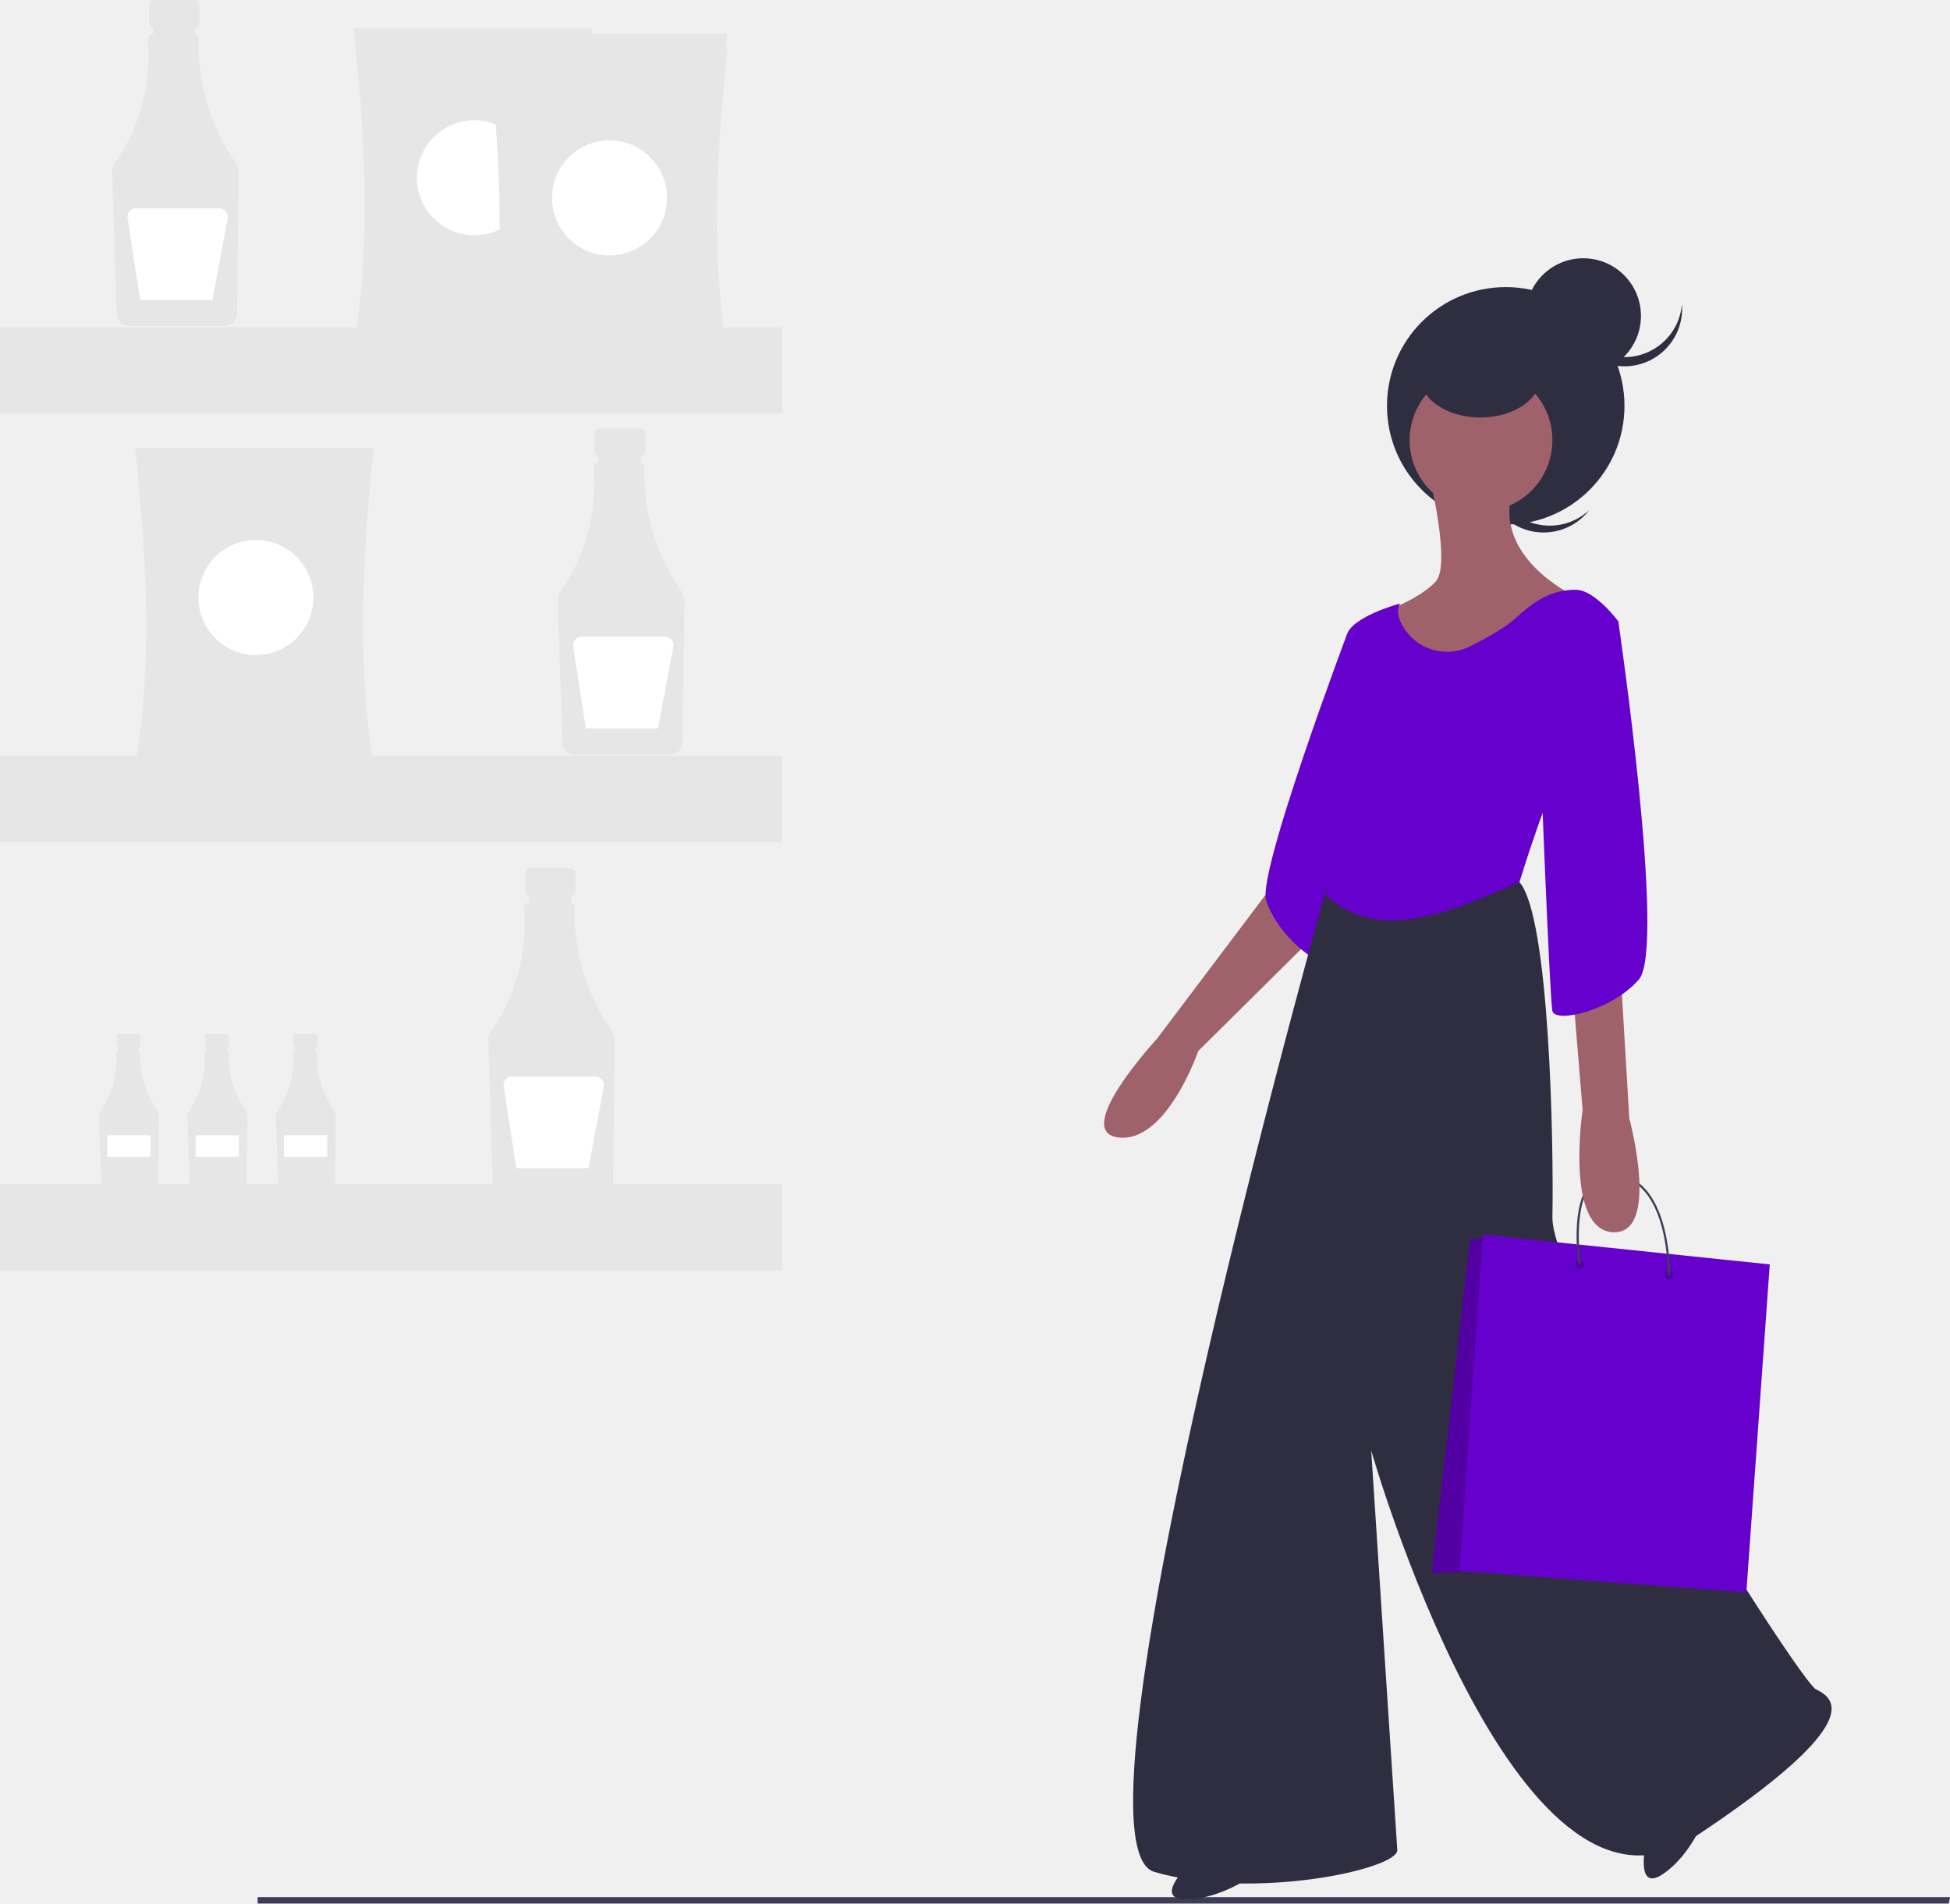
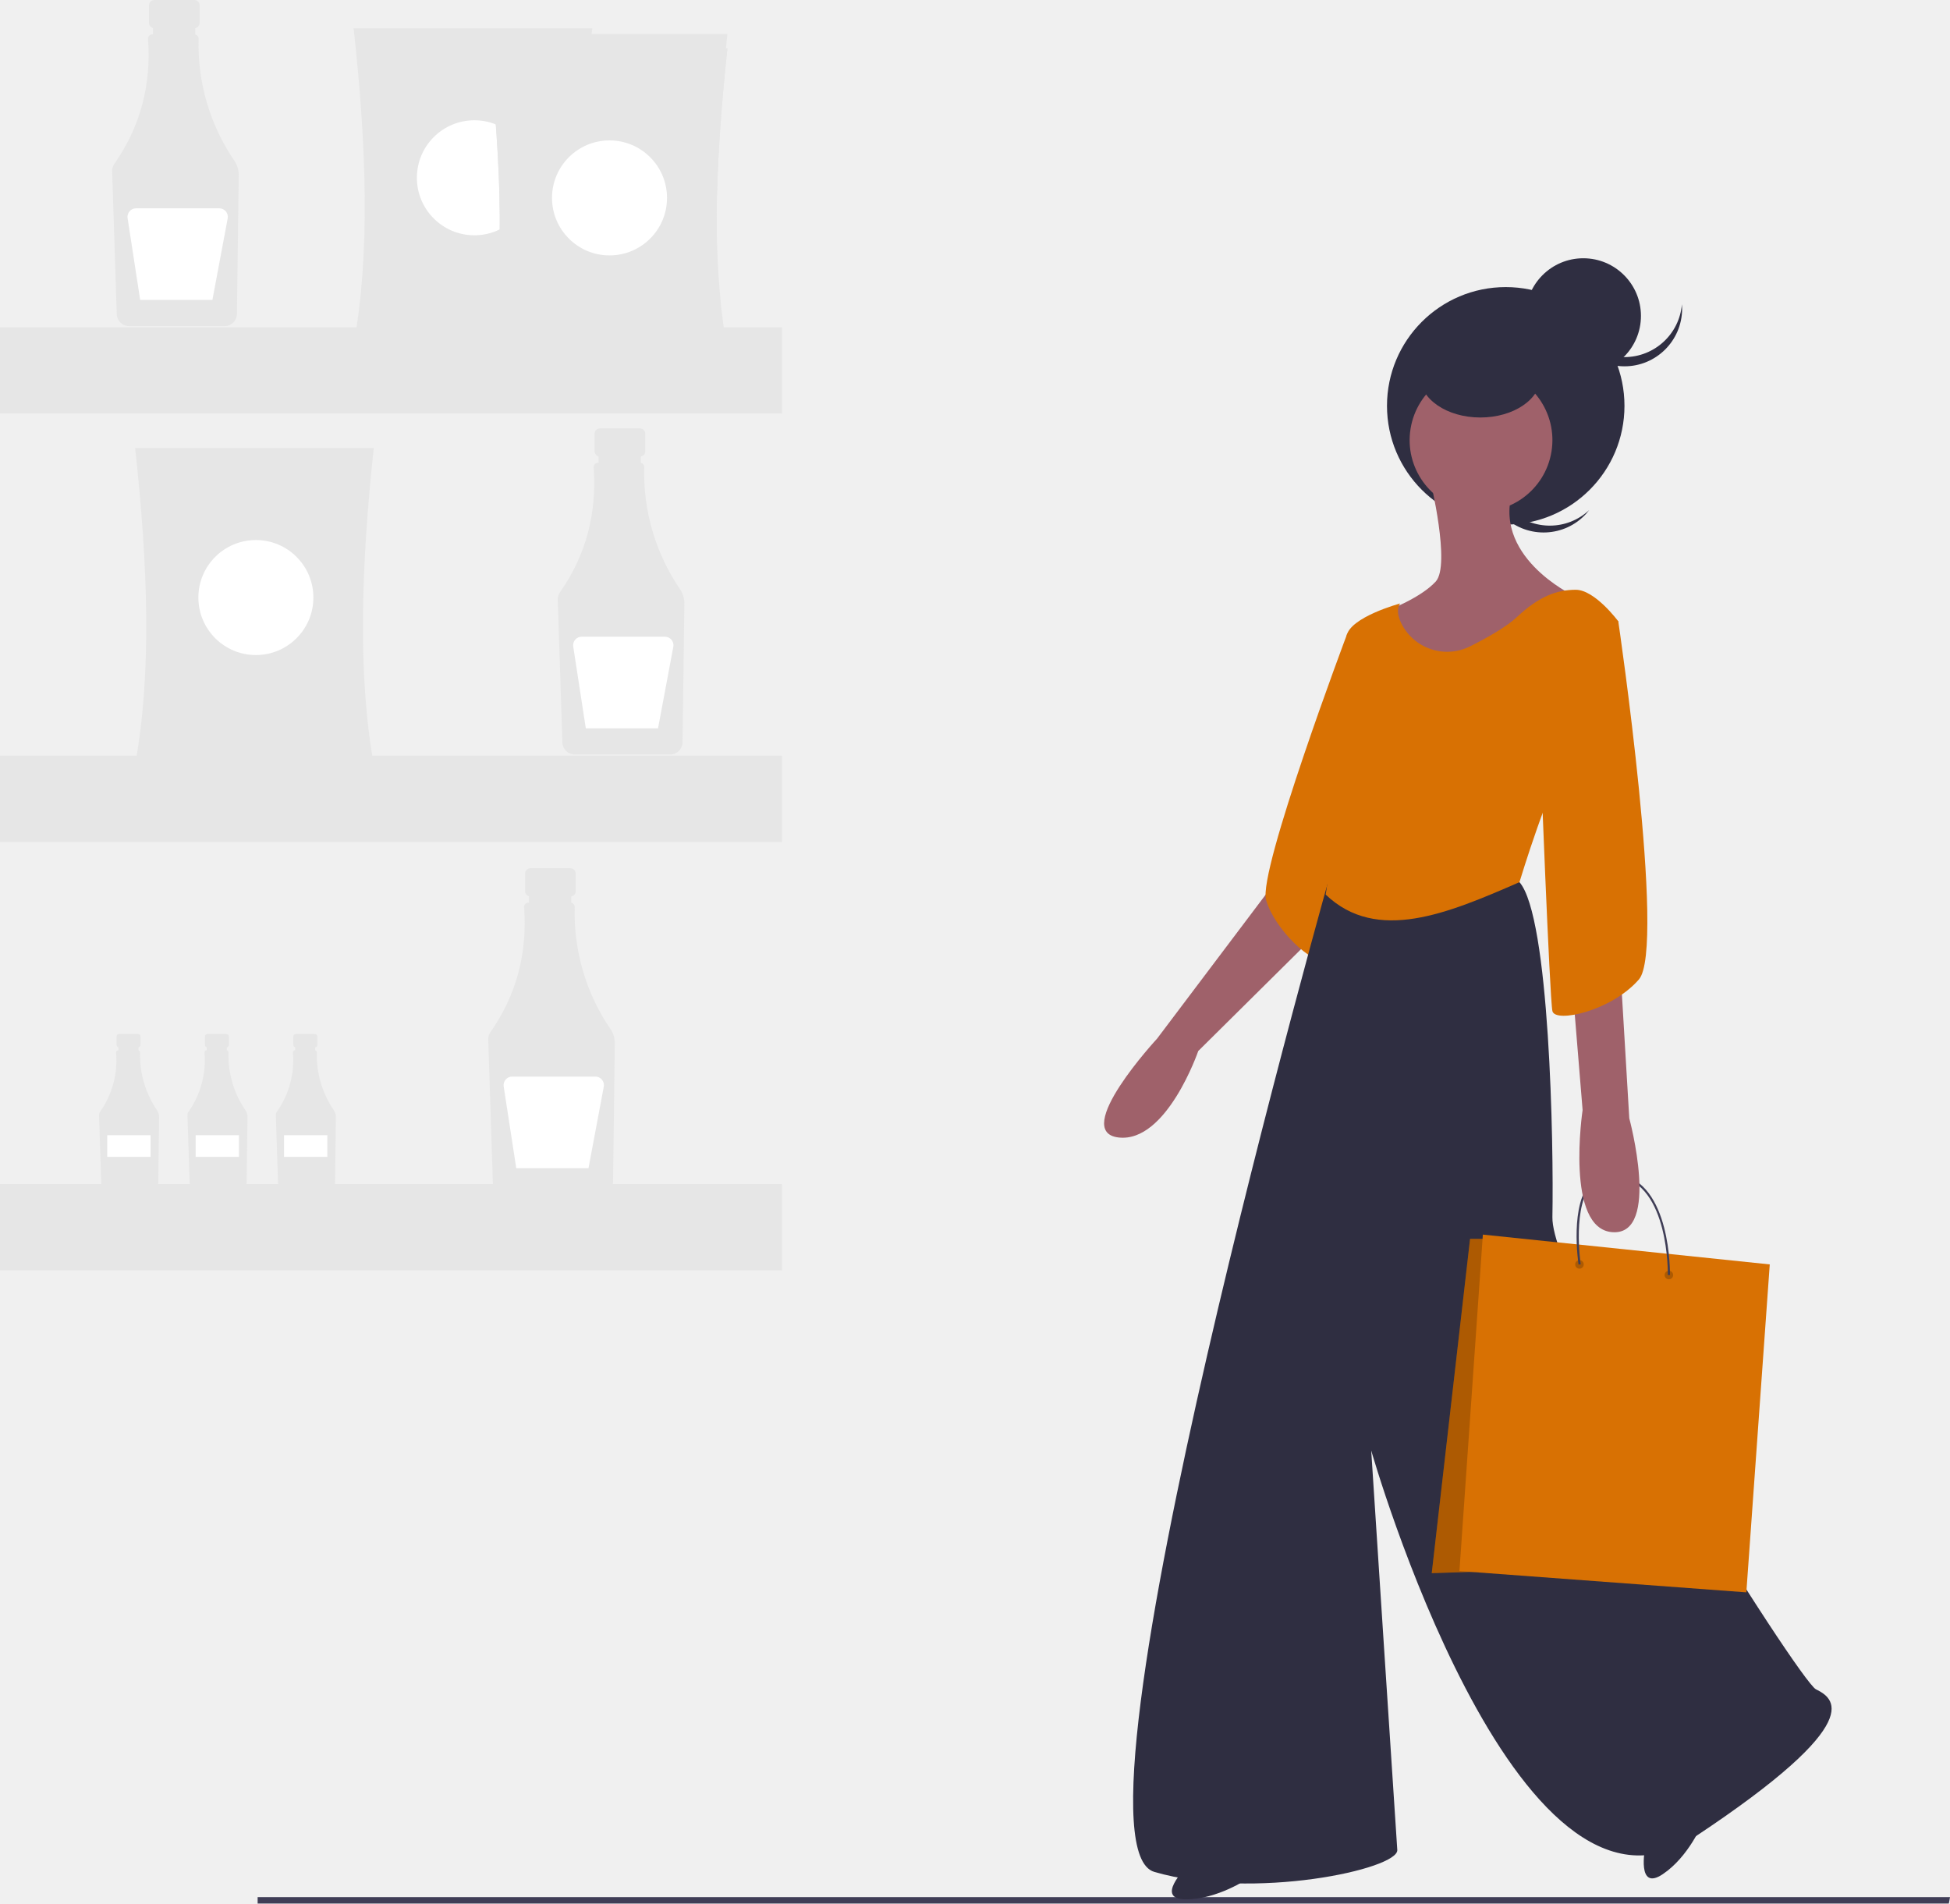
<svg xmlns="http://www.w3.org/2000/svg" width="661.93" height="646.154" viewBox="0 0 661.93 646.154" role="img" artist="Katerina Limpitsouni" source="https://undraw.co/">
  <path d="M711.661,406.335l-6.989,16.309-42.869,56.848s-29.356,31.686-13.047,33.55,27.026-29.356,27.026-29.356l50.324-49.858,5.592-22.832Z" transform="translate(-269.0348 -126.9231)" fill="#9f616a" />
-   <path d="M733.095,340.168l-6.754,1.891s-30.329,80.57-27.533,90.355,15.377,21.9,20.969,20.969S733.095,340.168,733.095,340.168Z" transform="translate(-269.0348 -126.9231)" fill="#6600cc" />
+   <path d="M733.095,340.168l-6.754,1.891s-30.329,80.57-27.533,90.355,15.377,21.9,20.969,20.969S733.095,340.168,733.095,340.168Z" transform="translate(-269.0348 -126.9231)" fill="#d87103" />
  <path d="M827.473,754.22s-2.966,14.863,5.949,8.915,13.563-17.452,13.563-17.452Z" transform="translate(-269.0348 -126.9231)" fill="#2f2e41" />
  <path d="M721.912,418.916S627.321,752.549,660.87,762.334s82.942-.932,82.476-7.455-8.853-135.596-8.853-135.596S783.42,790.758,843.995,750.685s47.063-47.529,41.471-50.324-89.932-135.596-89.466-160.293-.932-102.047-11.183-113.696Z" transform="translate(-269.0348 -126.9231)" fill="#2f2e41" />
  <polygon points="661.535 646.154 87.455 646.154 87.455 643.972 661.93 643.972 661.535 646.154" fill="#3f3d56" />
  <path d="M781.993,300.296a19.568,19.568,0,0,1-2.431-26.383c-.394.369-.779.753-1.148,1.161a19.571,19.571,0,0,0,29.033,26.251c.369-.408.712-.83,1.04-1.259A19.568,19.568,0,0,1,781.993,300.296Z" transform="translate(-269.0348 -126.9231)" fill="#2f2e41" />
  <circle cx="511.123" cy="137.758" r="40.306" fill="#2f2e41" />
  <path d="M671.588,760.936s-10.717,10.717,0,10.717,20.969-6.989,20.969-6.989Z" transform="translate(-269.0348 -126.9231)" fill="#2f2e41" />
  <path d="M754.53,289.844s6.989,28.89,1.864,34.482-16.309,9.785-16.309,9.785l1.864,52.188s21.434-7.455,22.366-8.387,20.037-31.22,20.037-31.22l18.639-17.707s-28.424-13.513-20.037-36.811S754.53,289.844,754.53,289.844Z" transform="translate(-269.0348 -126.9231)" fill="#9f616a" />
  <circle cx="771.771" cy="276.33" r="24.23" transform="translate(106.3496 866.9493) rotate(-80.78253)" fill="#9f616a" />
-   <path d="M784.818,426.372s10.717-35.414,15.843-40.073,17.707-48.461,17.707-48.461-7.921-10.717-14.445-10.717-12.581,2.33-20.037,9.319c-3.511,3.292-9.915,6.913-15.708,9.824a17.378,17.378,0,0,1-23.524-7.852c-1.158-2.461-1.54-4.82-.375-6.632,0,0-17.241,4.66-18.173,11.183s0,20.037-1.398,22.832-5.592,6.989-3.728,24.696-1.945,40.097-1.945,40.097C736.441,447.199,760.555,436.946,784.818,426.372Z" transform="translate(-269.0348 -126.9231)" fill="#6600cc" />
+   <path d="M784.818,426.372s10.717-35.414,15.843-40.073,17.707-48.461,17.707-48.461-7.921-10.717-14.445-10.717-12.581,2.33-20.037,9.319c-3.511,3.292-9.915,6.913-15.708,9.824a17.378,17.378,0,0,1-23.524-7.852c-1.158-2.461-1.54-4.82-.375-6.632,0,0-17.241,4.66-18.173,11.183s0,20.037-1.398,22.832-5.592,6.989-3.728,24.696-1.945,40.097-1.945,40.097C736.441,447.199,760.555,436.946,784.818,426.372Z" transform="translate(-269.0348 -126.9231)" fill="#d87103" />
  <ellipse cx="502.503" cy="127.74" rx="20.503" ry="13.979" fill="#2f2e41" />
  <circle cx="537.45" cy="107.237" r="19.571" fill="#2f2e41" />
  <path d="M820.464,248.139a19.568,19.568,0,0,1-19.498-17.94c-.044.538-.073,1.081-.073,1.631a19.571,19.571,0,0,0,39.141.017v-.017c0-.55-.028-1.093-.073-1.631A19.568,19.568,0,0,1,820.464,248.139Z" transform="translate(-269.0348 -126.9231)" fill="#2f2e41" />
-   <polygon points="505.528 420.53 499.018 420.53 486.008 534.01 528.918 532.57 505.528 420.53" fill="#6600cc" />
+   <polygon points="505.528 420.53 499.018 420.53 486.008 534.01 528.918 532.57 505.528 420.53" fill="#d87103" />
  <polygon points="505.528 420.53 499.018 420.53 486.008 534.01 528.918 532.57 505.528 420.53" opacity="0.2" style="isolation:isolate" />
-   <polygon points="503.358 419.08 495.408 533.29 592.798 540.52 600.748 429.2 503.358 419.08" fill="#6600cc" />
+   <polygon points="503.358 419.08 495.408 533.29 592.798 540.52 600.748 429.2 503.358 419.08" fill="#d87103" />
  <circle cx="536.148" cy="429.2" r="1.45" opacity="0.2" style="isolation:isolate" />
  <circle cx="566.508" cy="432.81" r="1.45" opacity="0.2" style="isolation:isolate" />
  <path d="M835.903,559.743h-.72c0-.31.51-30.8-17-33.61-3.45-.55-6.27.23-8.38,2.32-7.23,7.17-4.24,27.42-4.21,27.62l-.71.11c-.13-.85-3.07-20.82,4.42-28.24,2.28-2.27,5.32-3.12,9-2.53C836.423,528.313,835.913,559.433,835.903,559.743Z" transform="translate(-269.0348 -126.9231)" fill="#3f3d56" />
  <path d="M819.765,402.142l-2.33,26.094,4.66,78.282s10.717,39.607-5.592,38.675-10.251-41.471-10.251-41.471l-7.455-90.864Z" transform="translate(-269.0348 -126.9231)" fill="#9f616a" />
-   <path d="M806.252,331.315l12.115,6.524s16.309,110.848,6.989,121.565-28.424,14.911-29.356,10.717-4.194-89.414-4.194-89.414Z" transform="translate(-269.0348 -126.9231)" fill="#6600cc" />
+   <path d="M806.252,331.315l12.115,6.524s16.309,110.848,6.989,121.565-28.424,14.911-29.356,10.717-4.194-89.414-4.194-89.414Z" transform="translate(-269.0348 -126.9231)" fill="#d87103" />
  <path d="M334.996,126.923h-13.589a1.802,1.802,0,0,0-1.802,1.802v5.965a1.802,1.802,0,0,0,1.802,1.802h2.252v8.937h9.085v-8.937h2.252a1.802,1.802,0,0,0,1.802-1.802v-5.965A1.802,1.802,0,0,0,334.996,126.923Z" transform="translate(-269.0348 -126.9231)" fill="#e6e6e6" />
  <path d="M348.607,181.511a69.863,69.863,0,0,1-12.154-41.421,1.473,1.473,0,0,0-1.15-1.47v-2.577H320.951v2.541h-.198a1.473,1.473,0,0,0-1.471,1.475q0.0.054.004.107,1.696,23.641-11.454,42.402a4.058,4.058,0,0,0-.734,2.459l1.569,48.543a4.202,4.202,0,0,0,4.166,4.056H345.296a4.204,4.204,0,0,0,4.169-4.127l.605-47.131A8.506,8.506,0,0,0,348.607,181.511Z" transform="translate(-269.0348 -126.9231)" fill="#e6e6e6" />
  <path d="M343.469,197.635H315.213a2.901,2.901,0,0,0-2.867,3.342l4.27,27.753h24.518l5.186-27.66a2.901,2.901,0,0,0-2.851-3.436Z" transform="translate(-269.0348 -126.9231)" fill="#fff" />
  <path d="M486.268,272.339H472.679a1.802,1.802,0,0,0-1.802,1.802v5.965a1.802,1.802,0,0,0,1.802,1.802h2.252v8.937h9.085v-8.937h2.252a1.802,1.802,0,0,0,1.802-1.802v-5.965A1.802,1.802,0,0,0,486.268,272.339Z" transform="translate(-269.0348 -126.9231)" fill="#e6e6e6" />
  <path d="M499.879,326.927a69.863,69.863,0,0,1-12.154-41.421,1.473,1.473,0,0,0-1.15-1.47v-2.577H472.223v2.541h-.198a1.473,1.473,0,0,0-1.471,1.475q0.0.054.004.107,1.696,23.641-11.454,42.402a4.058,4.058,0,0,0-.735,2.459l1.569,48.543a4.202,4.202,0,0,0,4.166,4.056H496.567a4.204,4.204,0,0,0,4.169-4.127l.605-47.131A8.506,8.506,0,0,0,499.879,326.927Z" transform="translate(-269.0348 -126.9231)" fill="#e6e6e6" />
  <path d="M494.74,343.051H466.485a2.901,2.901,0,0,0-2.867,3.342l4.27,27.753H492.405l5.186-27.66a2.901,2.901,0,0,0-2.851-3.436Z" transform="translate(-269.0348 -126.9231)" fill="#fff" />
  <path d="M315.892,477.914h-6.446a.855.855,0,0,0-.855.855v2.829a.855.855,0,0,0,.855.855h1.068v4.239H314.824v-4.239h1.068a.855.855,0,0,0,.855-.855v-2.829A.855.855,0,0,0,315.892,477.914Z" transform="translate(-269.0348 -126.9231)" fill="#e6e6e6" />
  <path d="M322.348,503.807a33.139,33.139,0,0,1-5.765-19.648.699.699,0,0,0-.546-.697v-1.223h-6.808v1.206h-.094a.699.699,0,0,0-.698.699q0,.025.002.051a30.243,30.243,0,0,1-5.433,20.113,1.925,1.925,0,0,0-.348,1.167l.744,23.026a1.993,1.993,0,0,0,1.976,1.924h15.398a1.994,1.994,0,0,0,1.977-1.958l.287-22.356A4.035,4.035,0,0,0,322.348,503.807Z" transform="translate(-269.0348 -126.9231)" fill="#e6e6e6" />
  <rect x="36.405" y="385.348" width="14.692" height="7.346" fill="#fff" />
  <path d="M345.898,477.914H339.452a.855.855,0,0,0-.855.855v2.829a.855.855,0,0,0,.855.855h1.068v4.239h4.31v-4.239h1.068a.855.855,0,0,0,.855-.855v-2.829A.855.855,0,0,0,345.898,477.914Z" transform="translate(-269.0348 -126.9231)" fill="#e6e6e6" />
  <path d="M352.354,503.807a33.139,33.139,0,0,1-5.765-19.648.699.699,0,0,0-.546-.697v-1.223h-6.808v1.206h-.094a.699.699,0,0,0-.698.699q0,.025.002.051a30.243,30.243,0,0,1-5.433,20.113,1.925,1.925,0,0,0-.348,1.167l.744,23.026a1.993,1.993,0,0,0,1.976,1.924h15.398a1.994,1.994,0,0,0,1.977-1.958l.287-22.356A4.035,4.035,0,0,0,352.354,503.807Z" transform="translate(-269.0348 -126.9231)" fill="#e6e6e6" />
  <rect x="66.411" y="385.348" width="14.692" height="7.346" fill="#fff" />
  <path d="M375.903,477.914H369.458a.855.855,0,0,0-.855.855v2.829a.855.855,0,0,0,.855.855h1.068v4.239h4.31v-4.239h1.068a.855.855,0,0,0,.855-.855v-2.829A.855.855,0,0,0,375.903,477.914Z" transform="translate(-269.0348 -126.9231)" fill="#e6e6e6" />
  <path d="M382.36,503.807a33.139,33.139,0,0,1-5.765-19.648.699.699,0,0,0-.546-.697v-1.223h-6.808v1.206h-.094a.699.699,0,0,0-.698.699q0,.025.002.051a30.243,30.243,0,0,1-5.433,20.113,1.925,1.925,0,0,0-.348,1.167l.744,23.026a1.993,1.993,0,0,0,1.976,1.924h15.398a1.994,1.994,0,0,0,1.977-1.958l.287-22.356A4.035,4.035,0,0,0,382.36,503.807Z" transform="translate(-269.0348 -126.9231)" fill="#e6e6e6" />
  <rect x="96.417" y="385.348" width="14.692" height="7.346" fill="#fff" />
  <path d="M462.661,421.658H449.072a1.802,1.802,0,0,0-1.802,1.802v5.965a1.802,1.802,0,0,0,1.802,1.802h2.252v8.937h9.085v-8.937h2.252a1.802,1.802,0,0,0,1.802-1.802v-5.965A1.802,1.802,0,0,0,462.661,421.658Z" transform="translate(-269.0348 -126.9231)" fill="#e6e6e6" />
  <path d="M476.271,476.246a69.863,69.863,0,0,1-12.154-41.421,1.473,1.473,0,0,0-1.15-1.47v-2.577H448.616v2.541h-.198a1.473,1.473,0,0,0-1.471,1.475q0.0.054.004.107,1.696,23.641-11.454,42.402a4.058,4.058,0,0,0-.734,2.459l1.569,48.543a4.202,4.202,0,0,0,4.166,4.056h32.461a4.204,4.204,0,0,0,4.169-4.127l.605-47.131A8.506,8.506,0,0,0,476.271,476.246Z" transform="translate(-269.0348 -126.9231)" fill="#e6e6e6" />
  <path d="M471.133,492.37H442.878a2.901,2.901,0,0,0-2.867,3.342l4.27,27.753H468.798l5.186-27.66a2.901,2.901,0,0,0-2.851-3.436Z" transform="translate(-269.0348 -126.9231)" fill="#fff" />
  <path d="M470.079,243.875H389.076c5.663-30.619,4.36-67.592,0-107.354h81.003C465.835,176.283,464.567,213.256,470.079,243.875Z" transform="translate(-269.0348 -126.9231)" fill="#e6e6e6" />
  <circle cx="161.031" cy="60.347" r="19.519" fill="#fff" />
  <path d="M395.908,386.363H314.904c5.663-30.619,4.36-67.592,0-107.354h81.003C391.663,318.771,390.395,355.744,395.908,386.363Z" transform="translate(-269.0348 -126.9231)" fill="#e6e6e6" />
  <circle cx="86.859" cy="202.835" r="19.519" fill="#fff" />
  <path d="M515.949,250.707H434.945c5.663-30.619,4.36-67.592,0-107.354H515.949C511.704,183.115,510.436,220.088,515.949,250.707Z" transform="translate(-269.0348 -126.9231)" fill="#e6e6e6" />
  <circle cx="206.9" cy="67.179" r="19.519" fill="#fff" />
  <path d="M515.949,245.827H434.945c5.663-30.619,4.36-67.592,0-107.354H515.949C511.704,178.235,510.436,215.208,515.949,245.827Z" transform="translate(-269.0348 -126.9231)" fill="#e6e6e6" />
  <circle cx="206.9" cy="62.299" r="19.519" fill="#fff" />
  <path d="M515.949,250.707H434.945c5.663-30.619,4.36-67.592,0-107.354H515.949C511.704,183.115,510.436,220.088,515.949,250.707Z" transform="translate(-269.0348 -126.9231)" fill="#e6e6e6" />
  <circle cx="206.9" cy="67.179" r="19.519" fill="#fff" />
  <rect y="111.096" width="265.457" height="29.278" fill="#e6e6e6" />
  <rect y="256.512" width="265.457" height="29.278" fill="#e6e6e6" />
  <rect y="401.928" width="265.457" height="29.278" fill="#e6e6e6" />
</svg>
